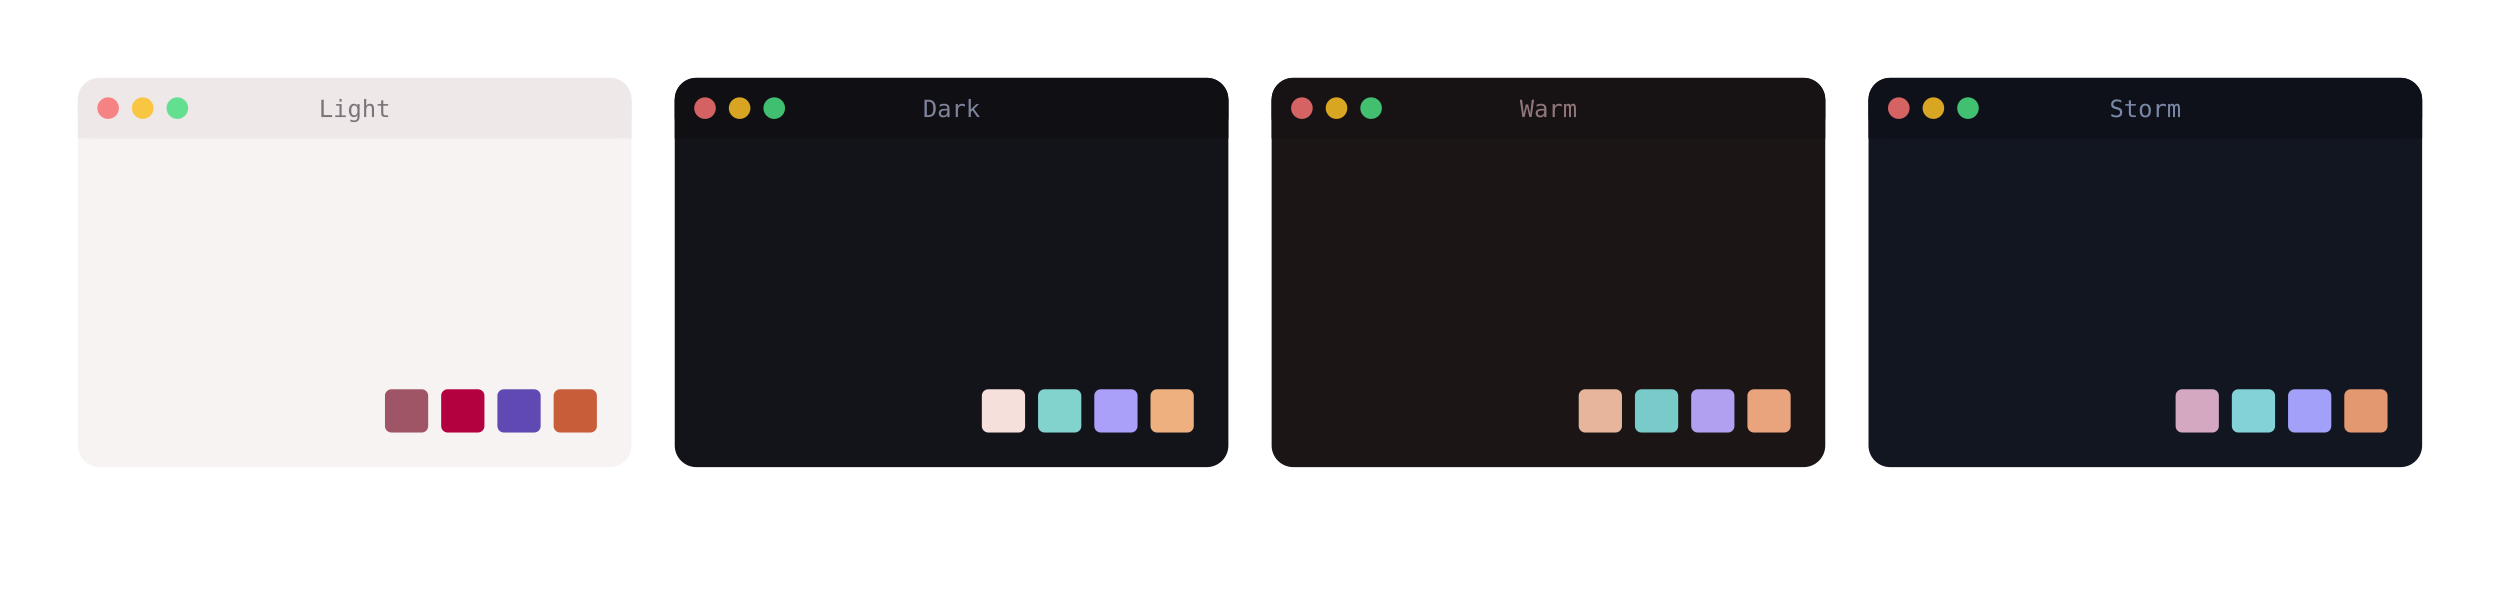
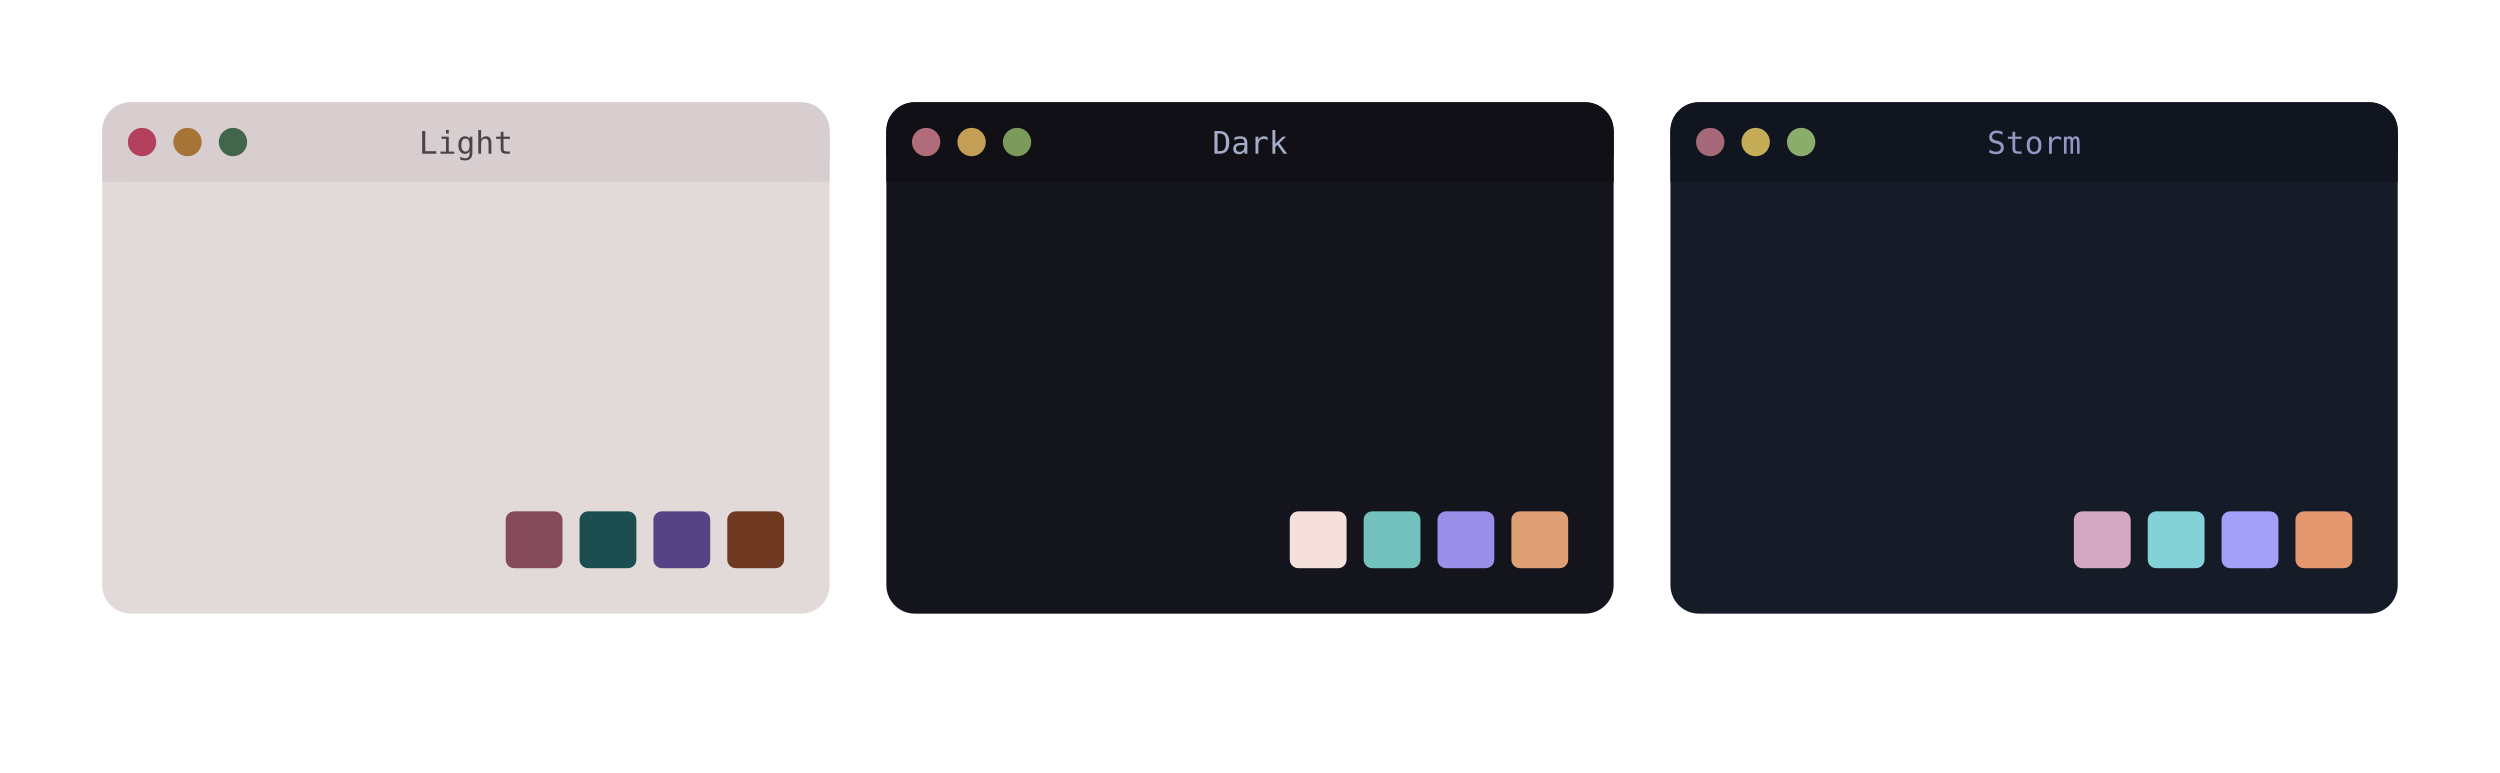
- <svg xmlns="http://www.w3.org/2000/svg" width="1156" height="272" viewBox="0 0 1156 272">
+ <svg xmlns="http://www.w3.org/2000/svg" width="880" height="272" viewBox="0 0 880 272">
  <style>text { font-family: ui-monospace, 'Cascadia Code', 'JetBrains Mono', monospace; }</style>
-   <rect x="36" y="36" width="256" height="180" fill="#f8f3f3" rx="10" />
-   <rect x="36" y="36" width="256" height="28" fill="#eee8e8" rx="10" />
-   <rect x="36" y="46" width="256" height="18" fill="#eee8e8" />
-   <circle cx="50" cy="50" r="5" fill="#f87171" opacity="0.85" />
-   <circle cx="66" cy="50" r="5" fill="#fbbf24" opacity="0.85" />
-   <circle cx="82" cy="50" r="5" fill="#4ade80" opacity="0.85" />
-   <text x="164" y="51" fill="#7c7479" font-size="11" text-anchor="middle" dominant-baseline="middle">Light</text>
-   <rect x="178" y="180" width="20" height="20" fill="#a05566" rx="3" />
-   <rect x="204" y="180" width="20" height="20" fill="#b3003f" rx="3" />
-   <rect x="230" y="180" width="20" height="20" fill="#6049b3" rx="3" />
-   <rect x="256" y="180" width="20" height="20" fill="#c85d3a" rx="3" />
-   <rect x="312" y="36" width="256" height="180" fill="#13131a" rx="10" />
-   <rect x="312" y="36" width="256" height="28" fill="#0f0f14" rx="10" />
-   <rect x="312" y="46" width="256" height="18" fill="#0f0f14" />
-   <circle cx="326" cy="50" r="5" fill="#f87171" opacity="0.85" />
-   <circle cx="342" cy="50" r="5" fill="#fbbf24" opacity="0.85" />
-   <circle cx="358" cy="50" r="5" fill="#4ade80" opacity="0.85" />
-   <text x="440" y="51" fill="#7f849c" font-size="11" text-anchor="middle" dominant-baseline="middle">Dark</text>
+   <rect x="36" y="36" width="256" height="180" fill="#e2dad8" rx="10" />
+   <rect x="36" y="36" width="256" height="28" fill="#d8cecf" rx="10" />
+   <rect x="36" y="46" width="256" height="18" fill="#d8cecf" />
+   <circle cx="50" cy="50" r="5" fill="#ad2748" opacity="0.85" />
+   <circle cx="66" cy="50" r="5" fill="#9d641b" opacity="0.85" />
+   <circle cx="82" cy="50" r="5" fill="#275335" opacity="0.85" />
+   <text x="164" y="51" fill="#4a4448" font-size="11" text-anchor="middle" dominant-baseline="middle">Light</text>
+   <rect x="178" y="180" width="20" height="20" fill="#864b5a" rx="3" />
+   <rect x="204" y="180" width="20" height="20" fill="#1c4e50" rx="3" />
+   <rect x="230" y="180" width="20" height="20" fill="#544485" rx="3" />
+   <rect x="256" y="180" width="20" height="20" fill="#6f3921" rx="3" />
+   <rect x="312" y="36" width="256" height="180" fill="#14141c" rx="10" />
+   <rect x="312" y="36" width="256" height="28" fill="#101016" rx="10" />
+   <rect x="312" y="46" width="256" height="18" fill="#101016" />
+   <circle cx="326" cy="50" r="5" fill="#cc7c8a" opacity="0.85" />
+   <circle cx="342" cy="50" r="5" fill="#e4b75f" opacity="0.85" />
+   <circle cx="358" cy="50" r="5" fill="#8fb368" opacity="0.85" />
+   <text x="440" y="51" fill="#a6adc8" font-size="11" text-anchor="middle" dominant-baseline="middle">Dark</text>
  <rect x="454" y="180" width="20" height="20" fill="#f5e0dc" rx="3" />
-   <rect x="480" y="180" width="20" height="20" fill="#82d2ce" rx="3" />
-   <rect x="506" y="180" width="20" height="20" fill="#aaa0fa" rx="3" />
-   <rect x="532" y="180" width="20" height="20" fill="#efb080" rx="3" />
-   <rect x="588" y="36" width="256" height="180" fill="#1b1516" rx="10" />
-   <rect x="588" y="36" width="256" height="28" fill="#171213" rx="10" />
-   <rect x="588" y="46" width="256" height="18" fill="#171213" />
-   <circle cx="602" cy="50" r="5" fill="#f87171" opacity="0.85" />
-   <circle cx="618" cy="50" r="5" fill="#fbbf24" opacity="0.85" />
-   <circle cx="634" cy="50" r="5" fill="#4ade80" opacity="0.85" />
-   <text x="716" y="51" fill="#92777a" font-size="11" text-anchor="middle" dominant-baseline="middle">Warm</text>
-   <rect x="730" y="180" width="20" height="20" fill="#e7b49c" rx="3" />
-   <rect x="756" y="180" width="20" height="20" fill="#78cbc8" rx="3" />
-   <rect x="782" y="180" width="20" height="20" fill="#b1a0f0" rx="3" />
-   <rect x="808" y="180" width="20" height="20" fill="#e9a37d" rx="3" />
-   <rect x="864" y="36" width="256" height="180" fill="#121620" rx="10" />
-   <rect x="864" y="36" width="256" height="28" fill="#0e1119" rx="10" />
-   <rect x="864" y="46" width="256" height="18" fill="#0e1119" />
-   <circle cx="878" cy="50" r="5" fill="#f87171" opacity="0.85" />
-   <circle cx="894" cy="50" r="5" fill="#fbbf24" opacity="0.85" />
-   <circle cx="910" cy="50" r="5" fill="#4ade80" opacity="0.85" />
-   <text x="992" y="51" fill="#7a88a8" font-size="11" text-anchor="middle" dominant-baseline="middle">Storm</text>
-   <rect x="1006" y="180" width="20" height="20" fill="#d4a8c0" rx="3" />
-   <rect x="1032" y="180" width="20" height="20" fill="#82d2d8" rx="3" />
-   <rect x="1058" y="180" width="20" height="20" fill="#a2a0f8" rx="3" />
-   <rect x="1084" y="180" width="20" height="20" fill="#e49870" rx="3" />
+   <rect x="480" y="180" width="20" height="20" fill="#72c1bd" rx="3" />
+   <rect x="506" y="180" width="20" height="20" fill="#9a8ee8" rx="3" />
+   <rect x="532" y="180" width="20" height="20" fill="#de9f75" rx="3" />
+   <rect x="588" y="36" width="256" height="180" fill="#161b28" rx="10" />
+   <rect x="588" y="36" width="256" height="28" fill="#111520" rx="10" />
+   <rect x="588" y="46" width="256" height="18" fill="#111520" />
+   <circle cx="602" cy="50" r="5" fill="#c07888" opacity="0.85" />
+   <circle cx="618" cy="50" r="5" fill="#e4c860" opacity="0.85" />
+   <circle cx="634" cy="50" r="5" fill="#a0c878" opacity="0.85" />
+   <text x="716" y="51" fill="#9298c2" font-size="11" text-anchor="middle" dominant-baseline="middle">Storm</text>
+   <rect x="730" y="180" width="20" height="20" fill="#d4a8c0" rx="3" />
+   <rect x="756" y="180" width="20" height="20" fill="#82d2d8" rx="3" />
+   <rect x="782" y="180" width="20" height="20" fill="#a2a0f8" rx="3" />
+   <rect x="808" y="180" width="20" height="20" fill="#e49870" rx="3" />
</svg>
